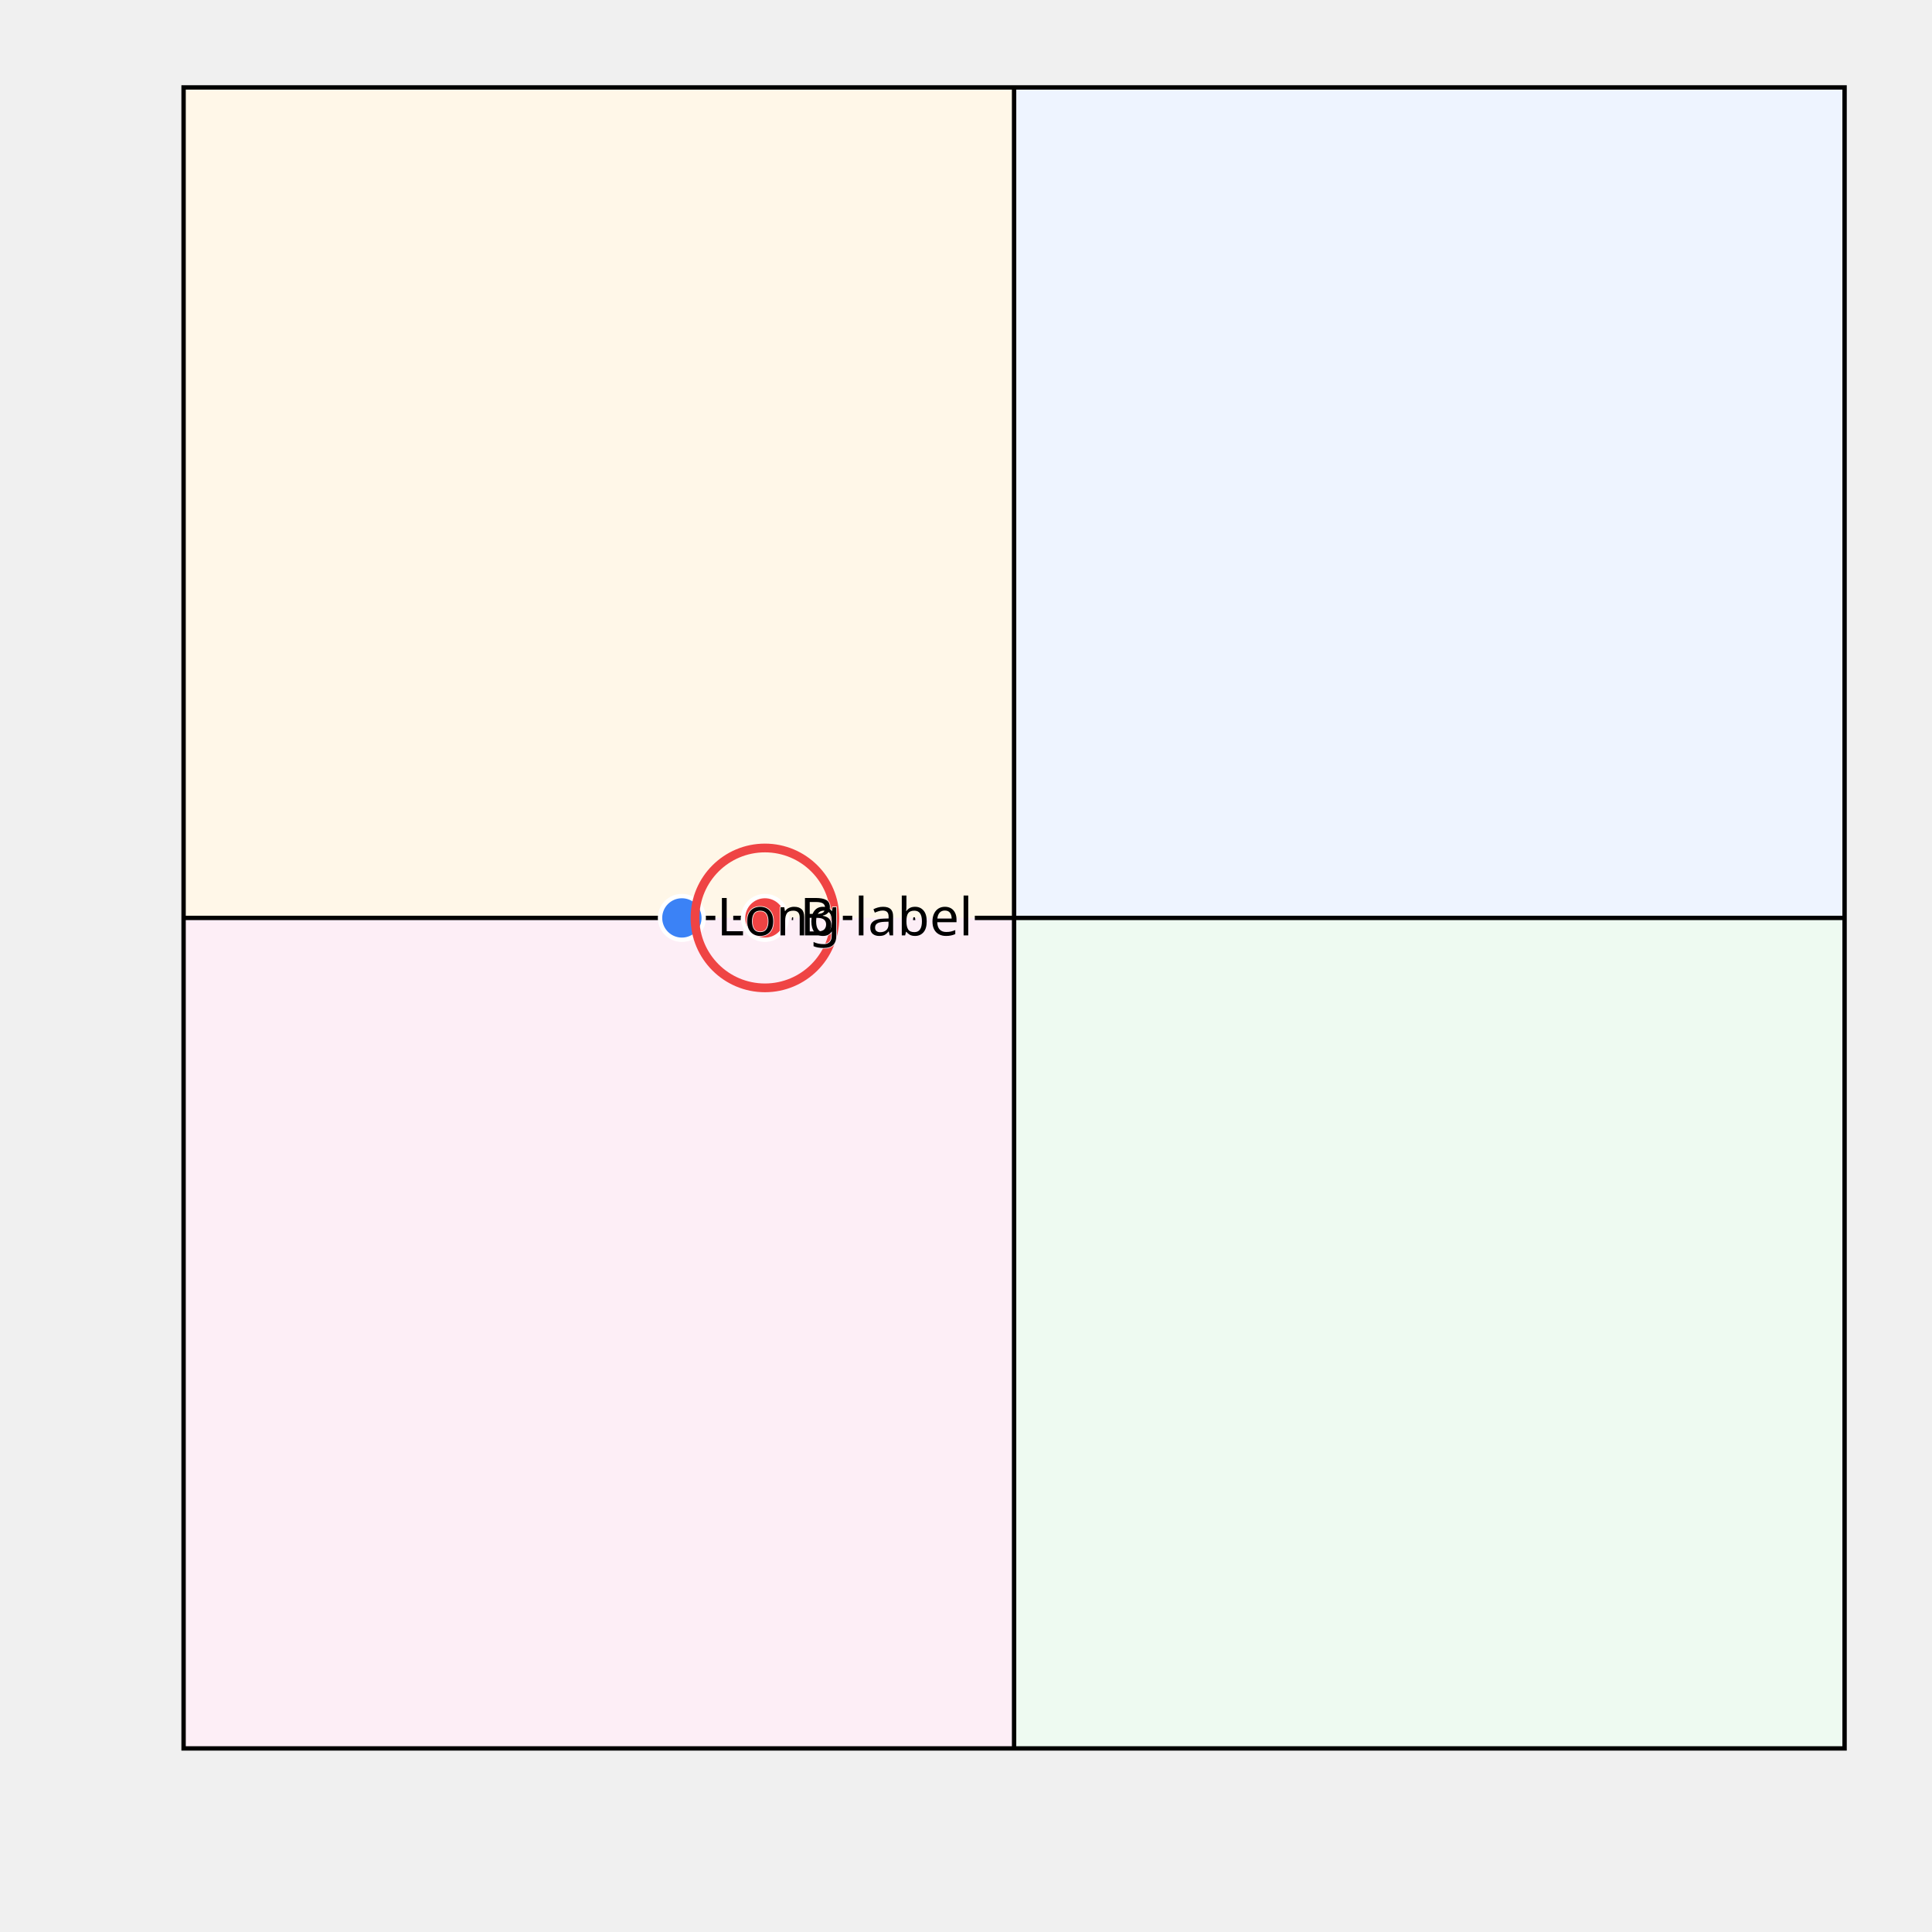
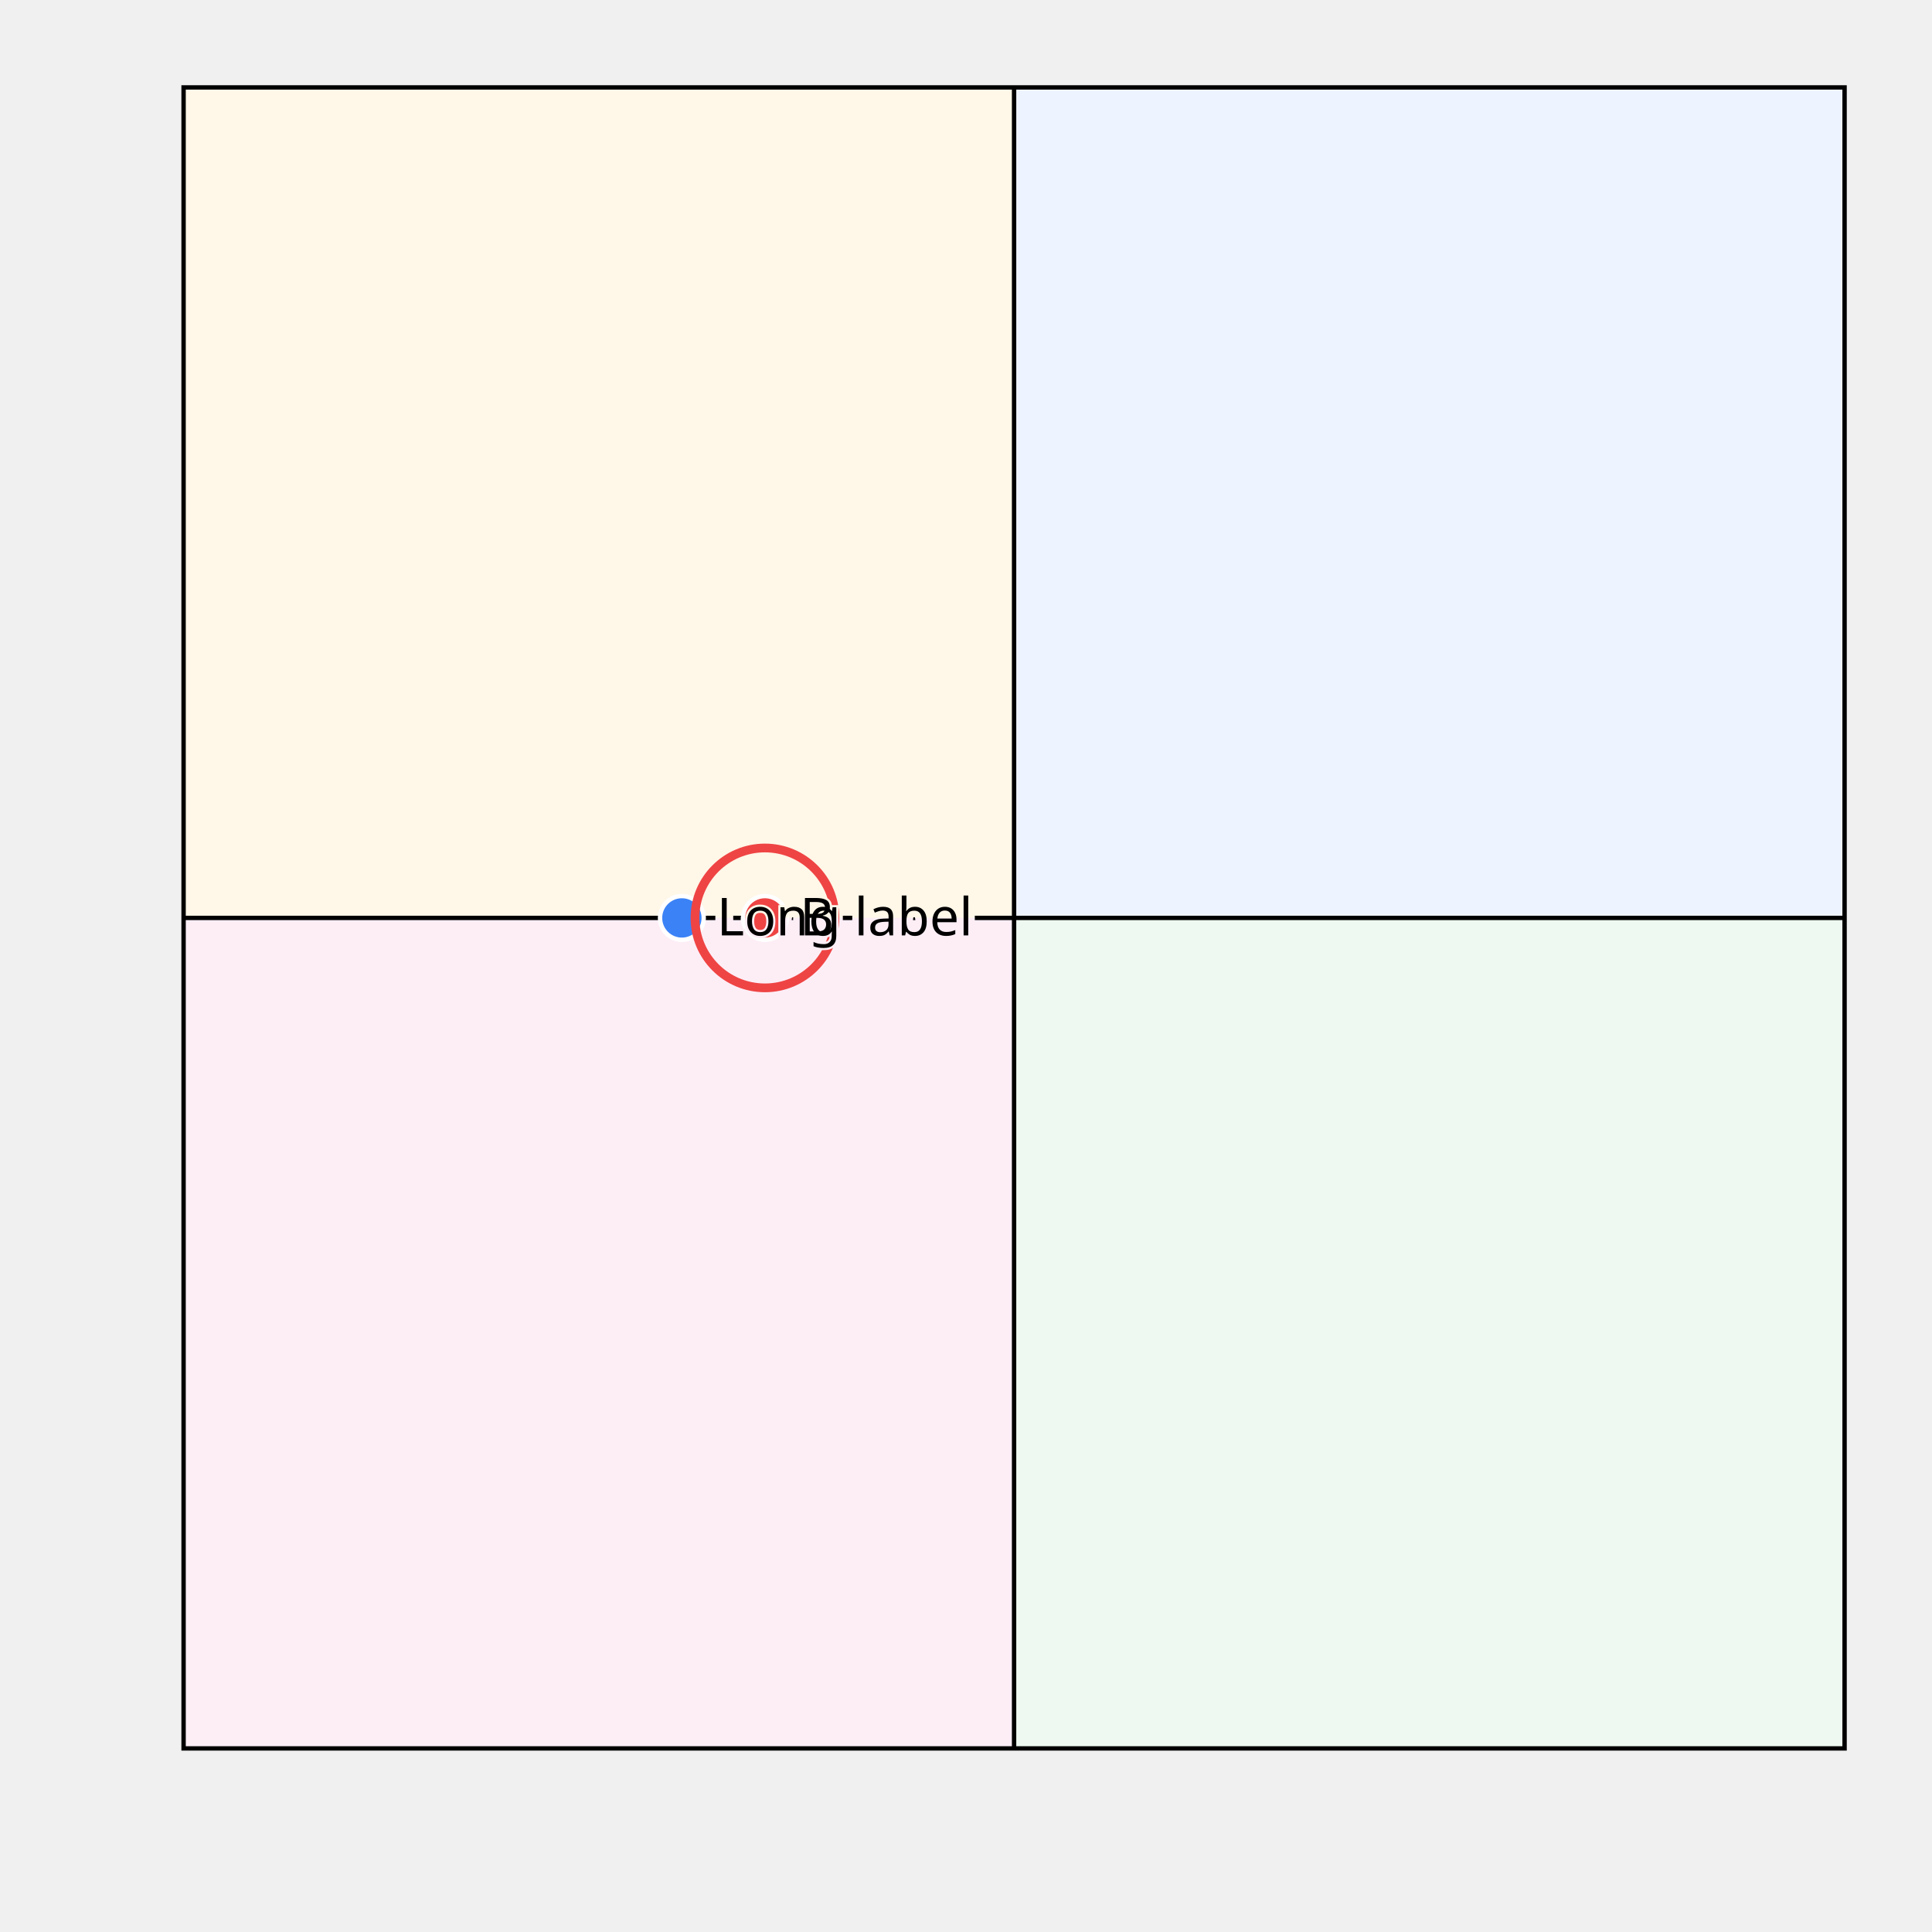
<svg xmlns="http://www.w3.org/2000/svg" viewBox="0 0 442 442" width="442" height="442" style="font-family:sans-serif;font-size:14px" role="img" aria-label="quadrant-chart diagram">
  <rect x="232.0" y="20.0" width="190.0" height="190.0" fill="var(--mermaid-quadrant-1, #eef4ff)" />
  <rect x="42.0" y="20.0" width="190.0" height="190.0" fill="var(--mermaid-quadrant-2, #fff7e8)" />
  <rect x="42.0" y="210.0" width="190.0" height="190.0" fill="var(--mermaid-quadrant-3, #fdeef6)" />
  <rect x="232.0" y="210.0" width="190.0" height="190.0" fill="var(--mermaid-quadrant-4, #eefaf1)" />
  <defs>
    <mask id="mmd-quad-strokes-0505a7a3b4244d83" maskUnits="userSpaceOnUse" maskContentUnits="userSpaceOnUse" x="41.0" y="19.0" width="382.0" height="382.0">
      <rect x="41.0" y="19.0" width="382.0" height="382.0" fill="#fff" />
      <text x="164.0" y="214.0" font-size="12" fill="#000" stroke="#000" stroke-width="3">Long label</text>
      <text x="183.0" y="214.0" font-size="12" fill="#000" stroke="#000" stroke-width="3">B</text>
    </mask>
  </defs>
  <g mask="url(#mmd-quad-strokes-0505a7a3b4244d83)">
    <rect x="42.0" y="20.0" width="380.0" height="380.0" fill="none" stroke="currentColor" />
    <line x1="232.0" y1="20.0" x2="232.0" y2="400.0" stroke="currentColor" />
    <line x1="42.0" y1="210.0" x2="422.0" y2="210.0" stroke="currentColor" />
  </g>
  <defs>
-     <mask id="mmd-quad-points-734c395b115afcaf" maskUnits="userSpaceOnUse" maskContentUnits="userSpaceOnUse" x="0" y="0" width="442.0" height="442.0">
+     <mask id="mmd-quad-points-9f02c24463d3f037" maskUnits="userSpaceOnUse" maskContentUnits="userSpaceOnUse" x="0" y="0" width="442.0" height="442.0">
      <rect width="442.0" height="442.0" fill="#fff" />
-       <text x="164.0" y="214.0" font-size="12" fill="#000" stroke="#000" stroke-width="0.3">Long label</text>
-       <text x="183.0" y="214.0" font-size="12" fill="#000" stroke="#000" stroke-width="0.3">B</text>
+       <text x="164.0" y="214.0" font-size="12" fill="#000" stroke="#000" stroke-width="1">Long label</text>
+       <text x="183.0" y="214.0" font-size="12" fill="#000" stroke="#000" stroke-width="1">B</text>
    </mask>
  </defs>
-   <circle cx="156.0" cy="210.0" r="5" data-indicator-radius="5" fill="#3b82f6" stroke="var(--surface, #fff)" stroke-width="1" mask="url(#mmd-quad-points-734c395b115afcaf)" />
-   <circle cx="175.0" cy="210.0" r="16" fill="none" stroke="#ef4444" stroke-width="2" mask="url(#mmd-quad-points-734c395b115afcaf)" />
-   <circle cx="175.0" cy="210.0" r="5" data-indicator-radius="17" fill="#ef4444" stroke="var(--surface, #fff)" stroke-width="1" mask="url(#mmd-quad-points-734c395b115afcaf)" />
+   <circle cx="156.0" cy="210.0" r="5" data-indicator-radius="5" fill="#3b82f6" stroke="var(--surface, #fff)" stroke-width="1" mask="url(#mmd-quad-points-9f02c24463d3f037)" />
+   <circle cx="175.0" cy="210.0" r="16" fill="none" stroke="#ef4444" stroke-width="2" mask="url(#mmd-quad-points-9f02c24463d3f037)" />
+   <circle cx="175.0" cy="210.0" r="5" data-indicator-radius="17" fill="#ef4444" stroke="var(--surface, #fff)" stroke-width="1" mask="url(#mmd-quad-points-9f02c24463d3f037)" />
  <text x="164.0" y="214.0" font-size="12" fill="currentColor">Long label</text>
  <text x="183.0" y="214.0" font-size="12" fill="currentColor">B</text>
</svg>
